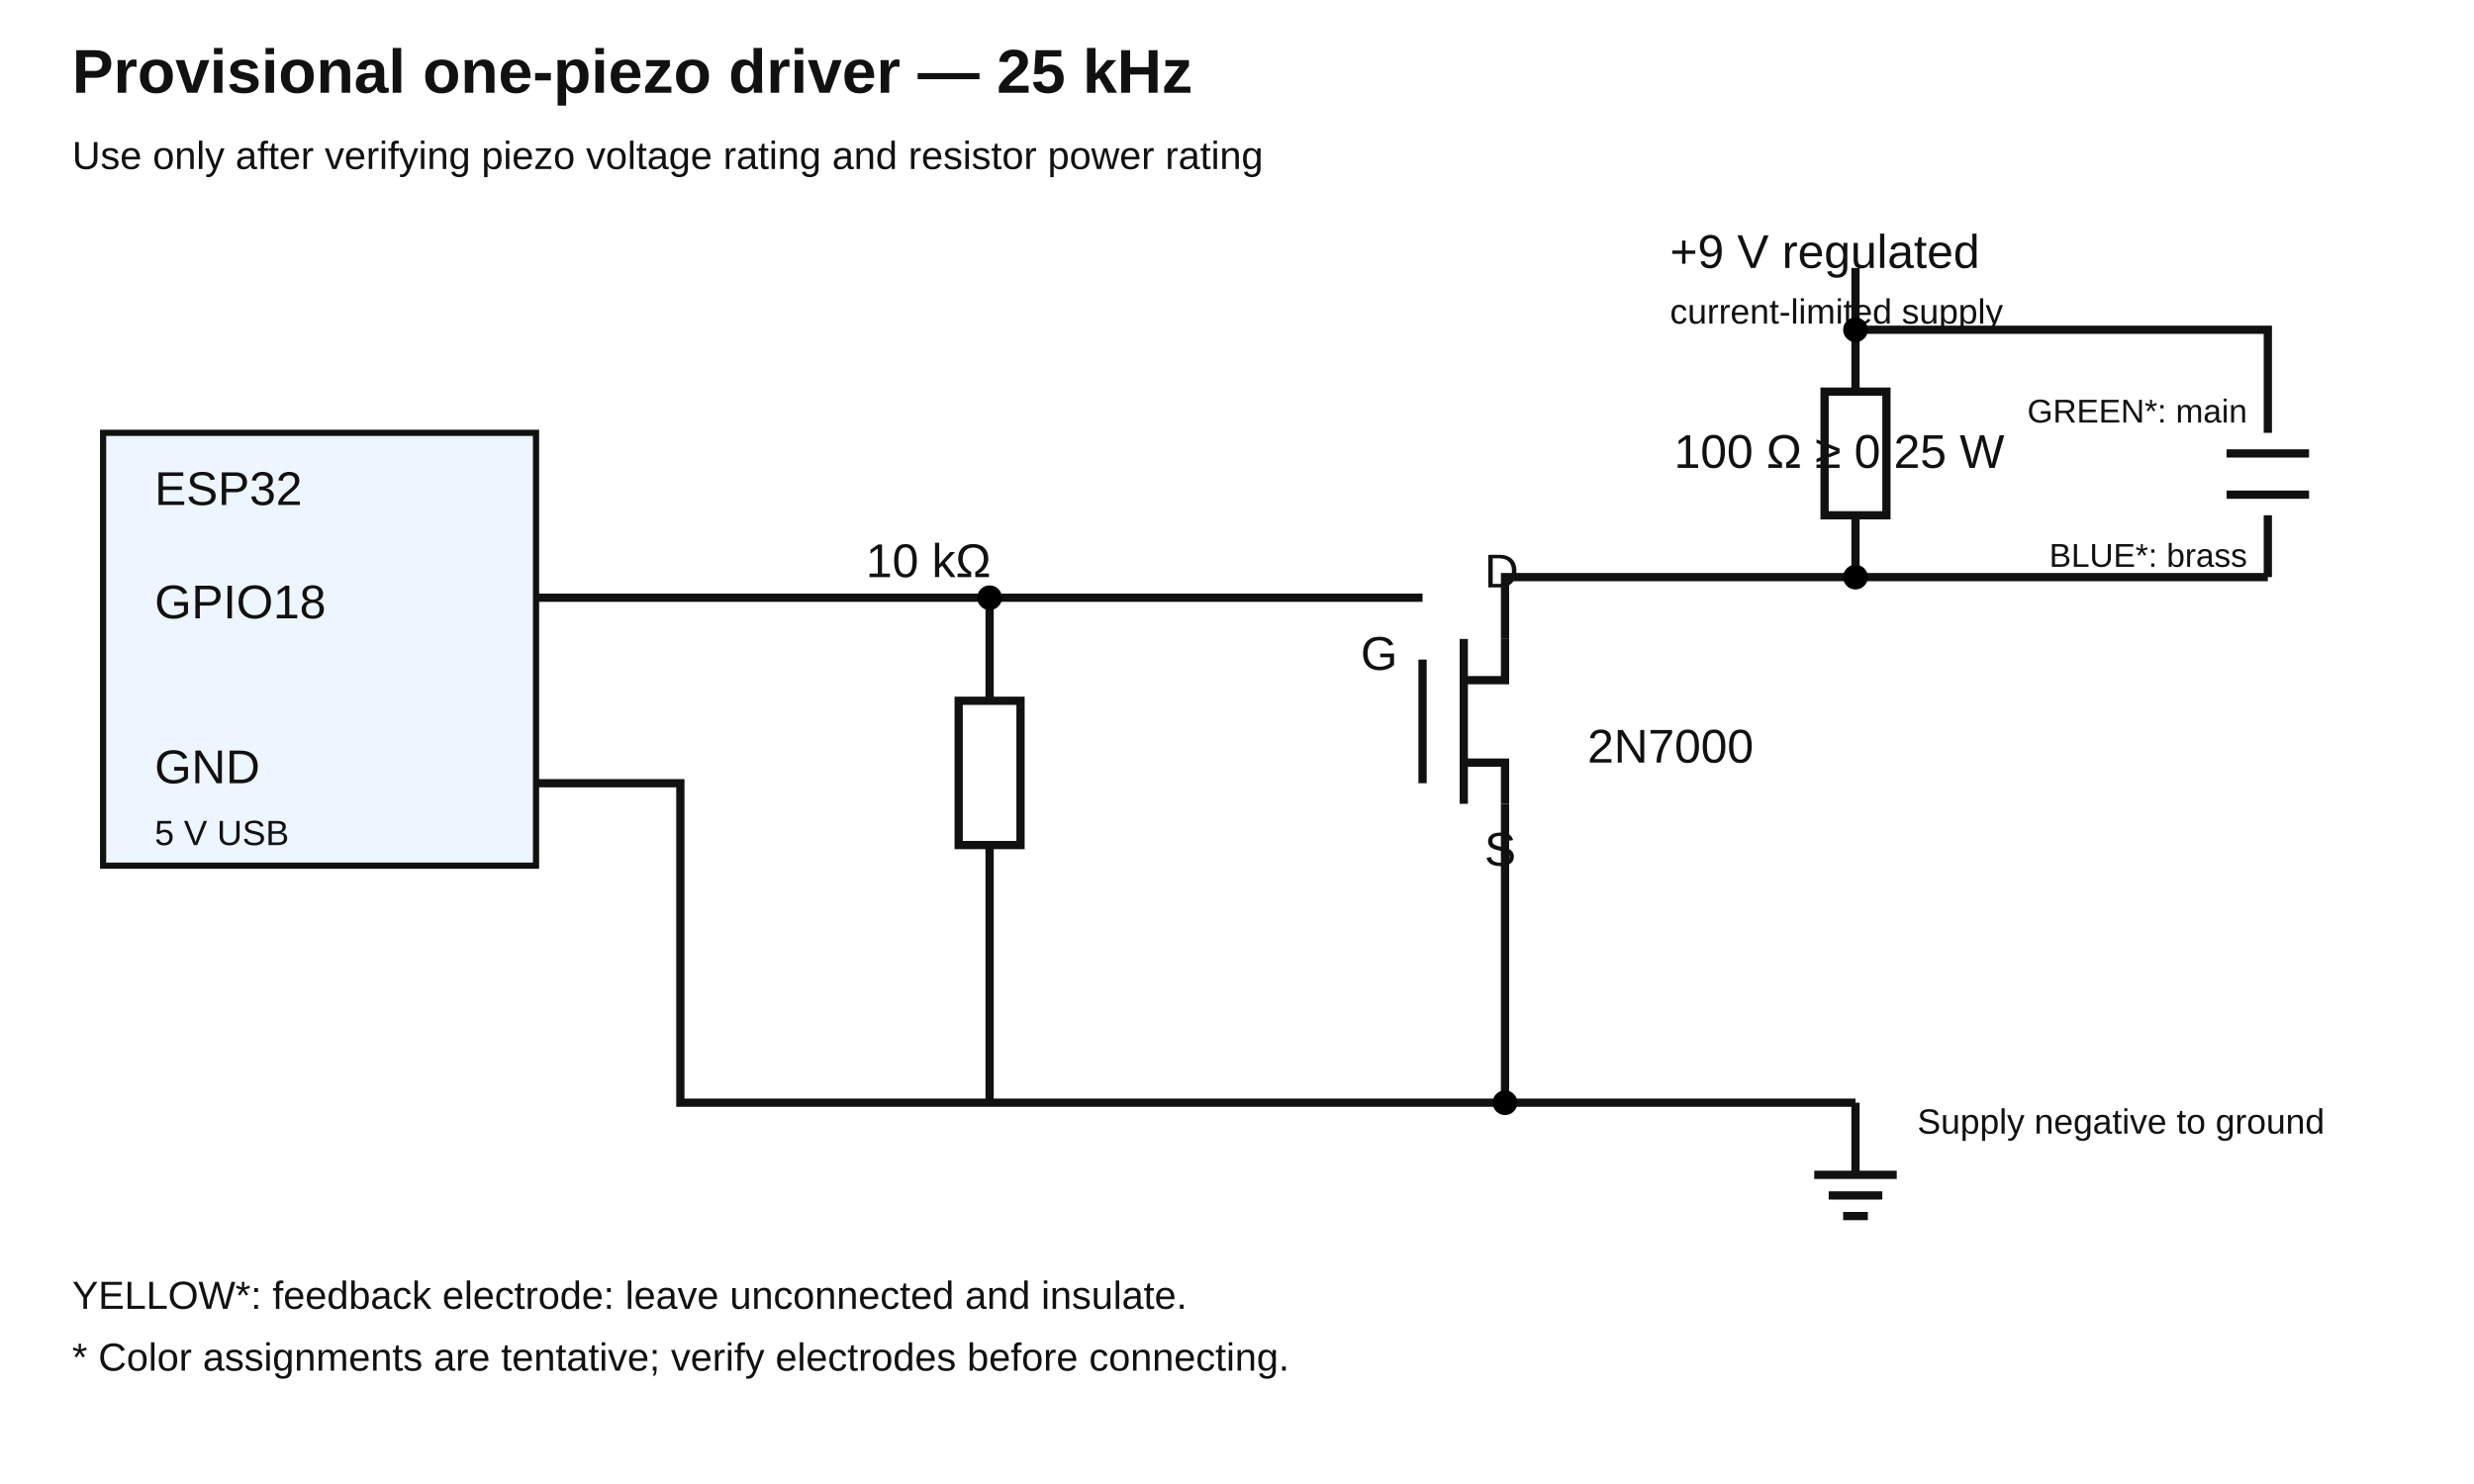
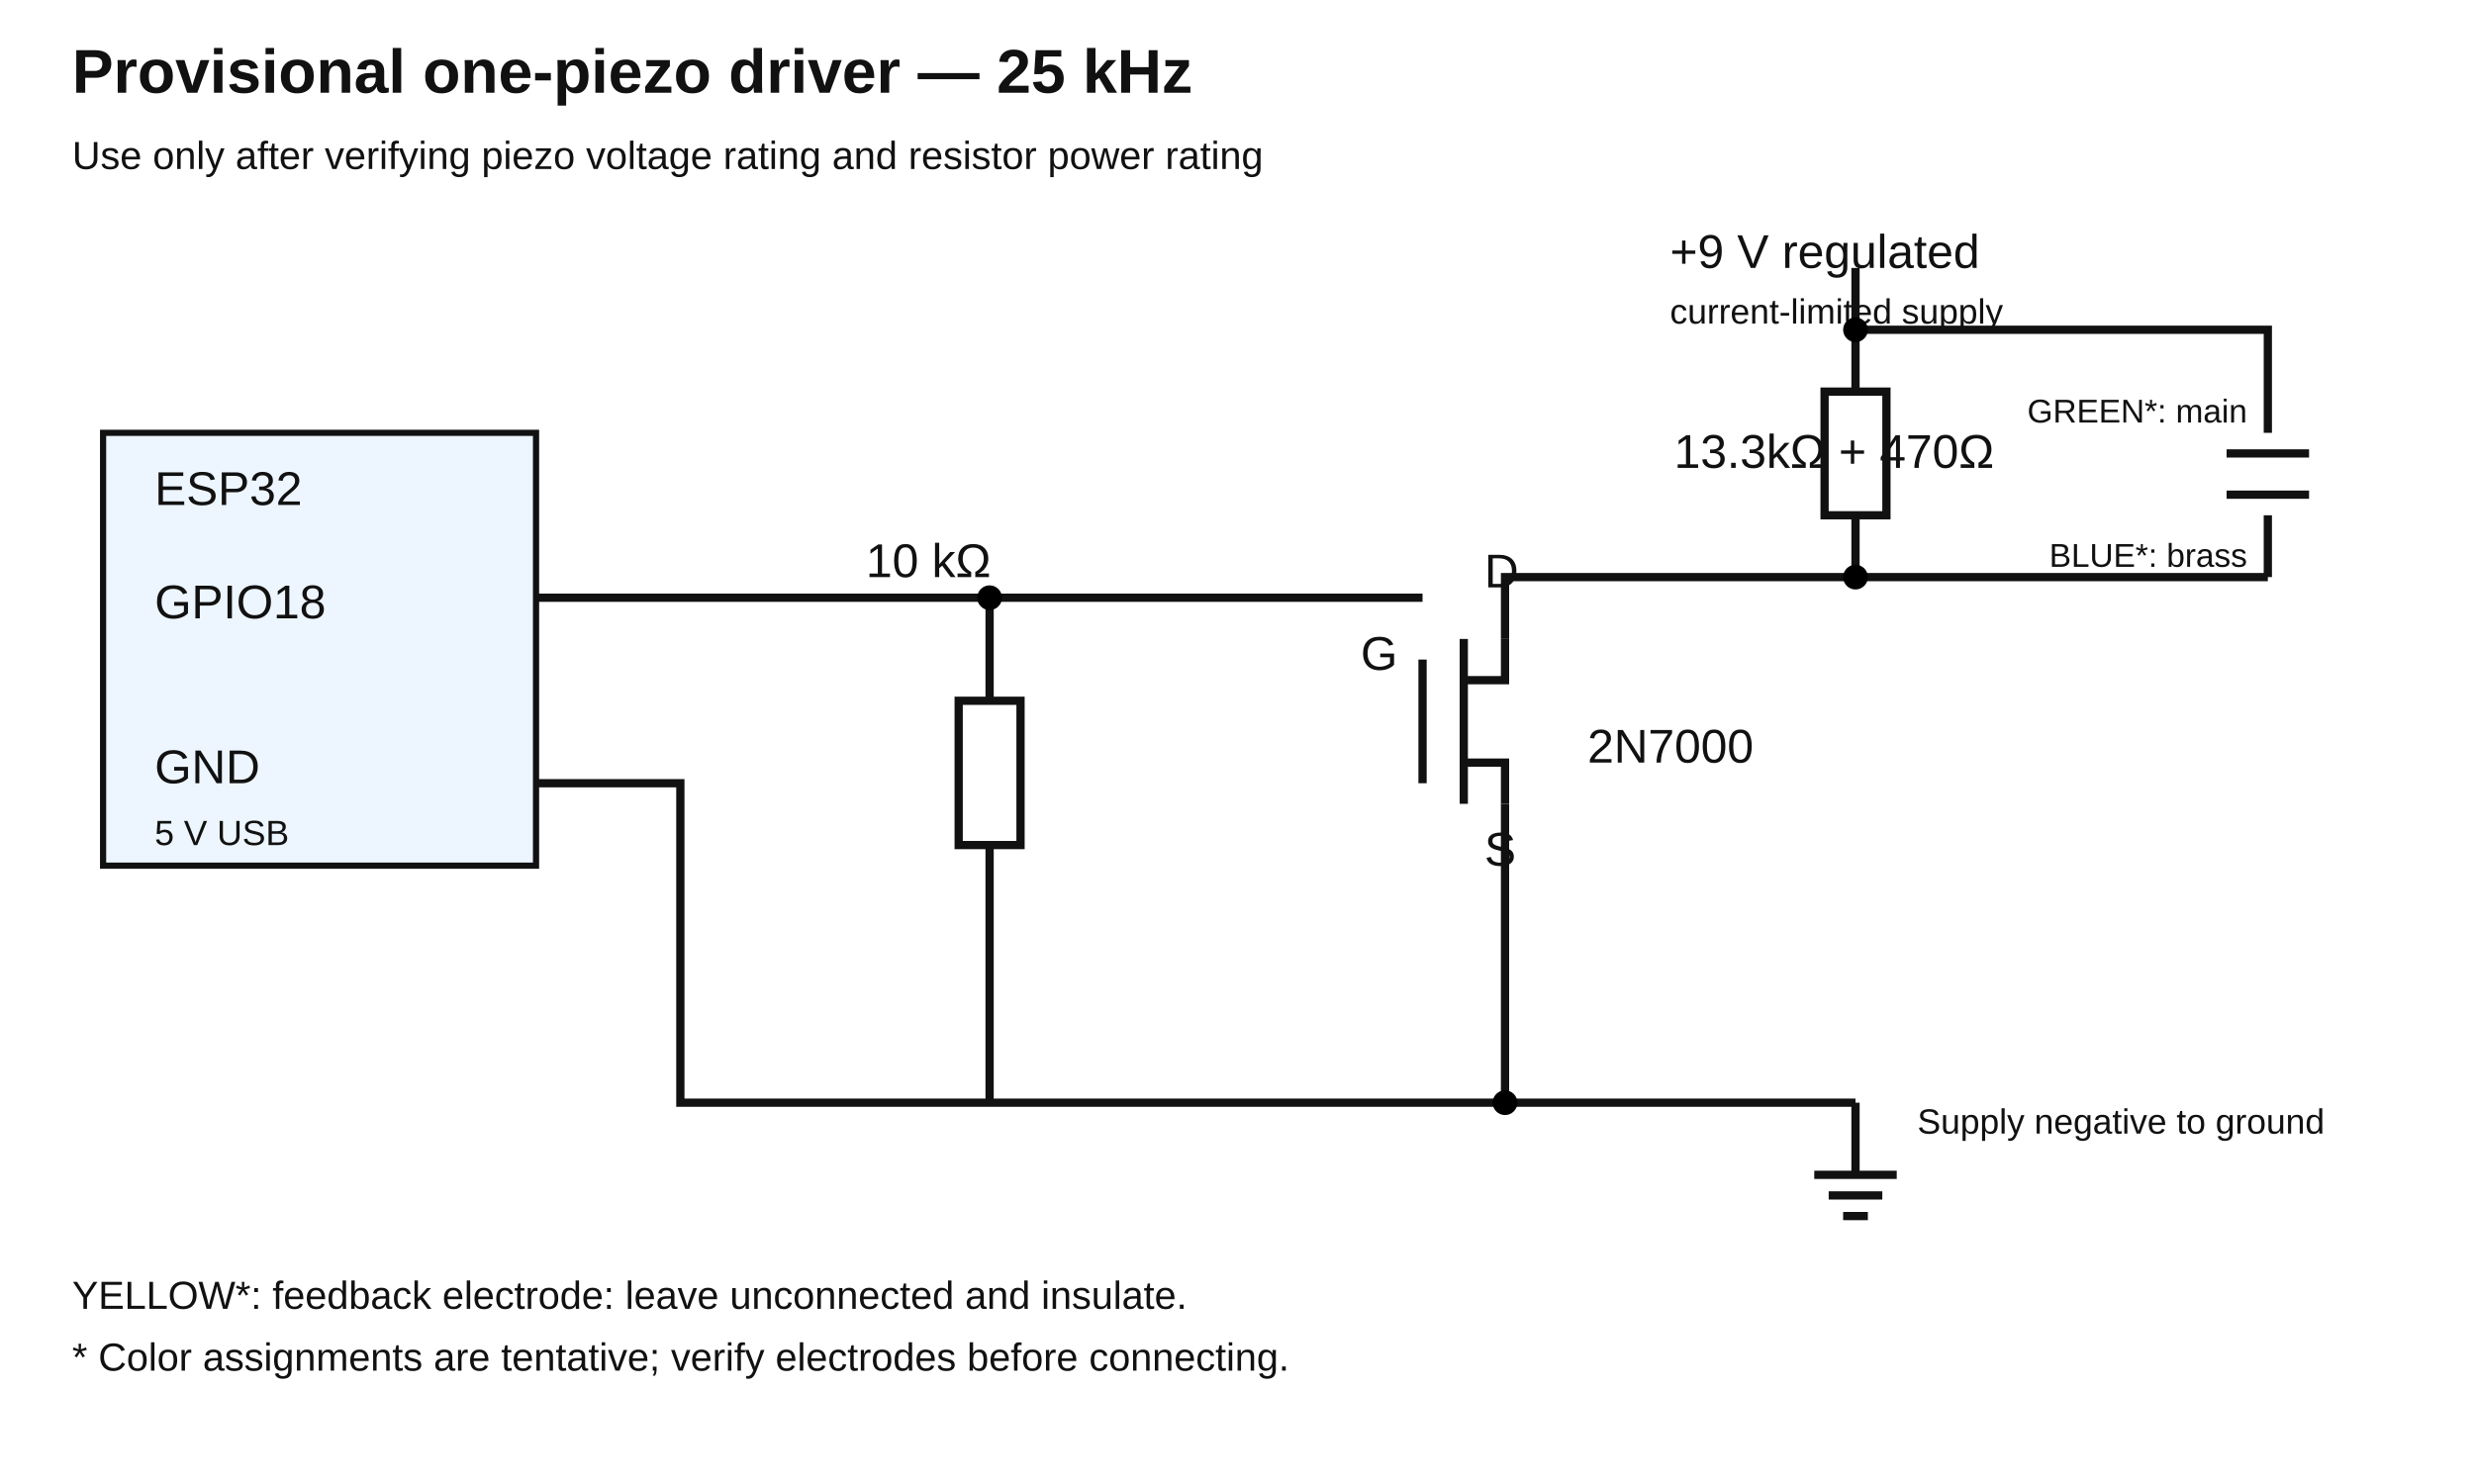
<svg xmlns="http://www.w3.org/2000/svg" width="1200" height="720" viewBox="0 0 1200 720">
  <rect width="1200" height="720" fill="white" />
  <g font-family="Arial" fill="#111" font-size="23">
    <text x="35" y="45" font-size="30" font-weight="bold">Provisional one-piezo driver — 25 kHz</text>
    <text x="35" y="82" font-size="19">Use only after verifying piezo voltage rating and resistor power rating</text>
    <rect x="50" y="210" width="210" height="210" fill="#edf5ff" stroke="#111" stroke-width="3" />
    <text x="75" y="245">ESP32</text>
    <text x="75" y="300">GPIO18</text>
    <text x="75" y="380">GND</text>
    <text x="75" y="410" font-size="17">5 V USB</text>
    <text x="420" y="280">10 kΩ</text>
    <text x="660" y="325">G</text>
    <text x="720" y="285">D</text>
    <text x="720" y="420">S</text>
    <text x="770" y="370">2N7000</text>
    <text x="810" y="130">+9 V regulated</text>
    <text x="810" y="157" font-size="17">current-limited supply</text>
-     <text x="812" y="227">100 Ω ≥ 0.25 W</text>
+     <text x="812" y="227">13.3kΩ + 470Ω</text>
    <text x="1090" y="205" text-anchor="end" font-size="16">GREEN*: main</text>
    <text x="1090" y="275" text-anchor="end" font-size="16">BLUE*: brass</text>
    <text x="930" y="550" font-size="17">Supply negative to ground</text>
    <text x="35" y="635" font-size="19">YELLOW*: feedback electrode: leave unconnected and insulate.</text>
    <text x="35" y="665" font-size="19">* Color assignments are tentative; verify electrodes before connecting.</text>
  </g>
  <g stroke="#111" stroke-width="4" fill="none">
    <path d="M260 290 H690 M260 380 H330 V535 H900 M480 290 V340 M480 410 V535 M730 310 V280 H1100 M730 390 V535 M900 130 V190 M900 250 V280 M900 160 H1100 V210 M1100 250 V280" />
    <rect x="465" y="340" width="30" height="70" />
    <rect x="885" y="190" width="30" height="60" />
    <path d="M1080 220 H1120 M1080 240 H1120 M710 310 V390 M690 320 V380 M710 330 H730 V310 M710 370 H730 V390 M900 535 V570 M880 570 H920 M887 580 H913 M894 590 H906" />
  </g>
  <circle cx="480" cy="290" r="6" />
  <circle cx="900" cy="160" r="6" />
  <circle cx="900" cy="280" r="6" />
  <circle cx="730" cy="535" r="6" />
</svg>
